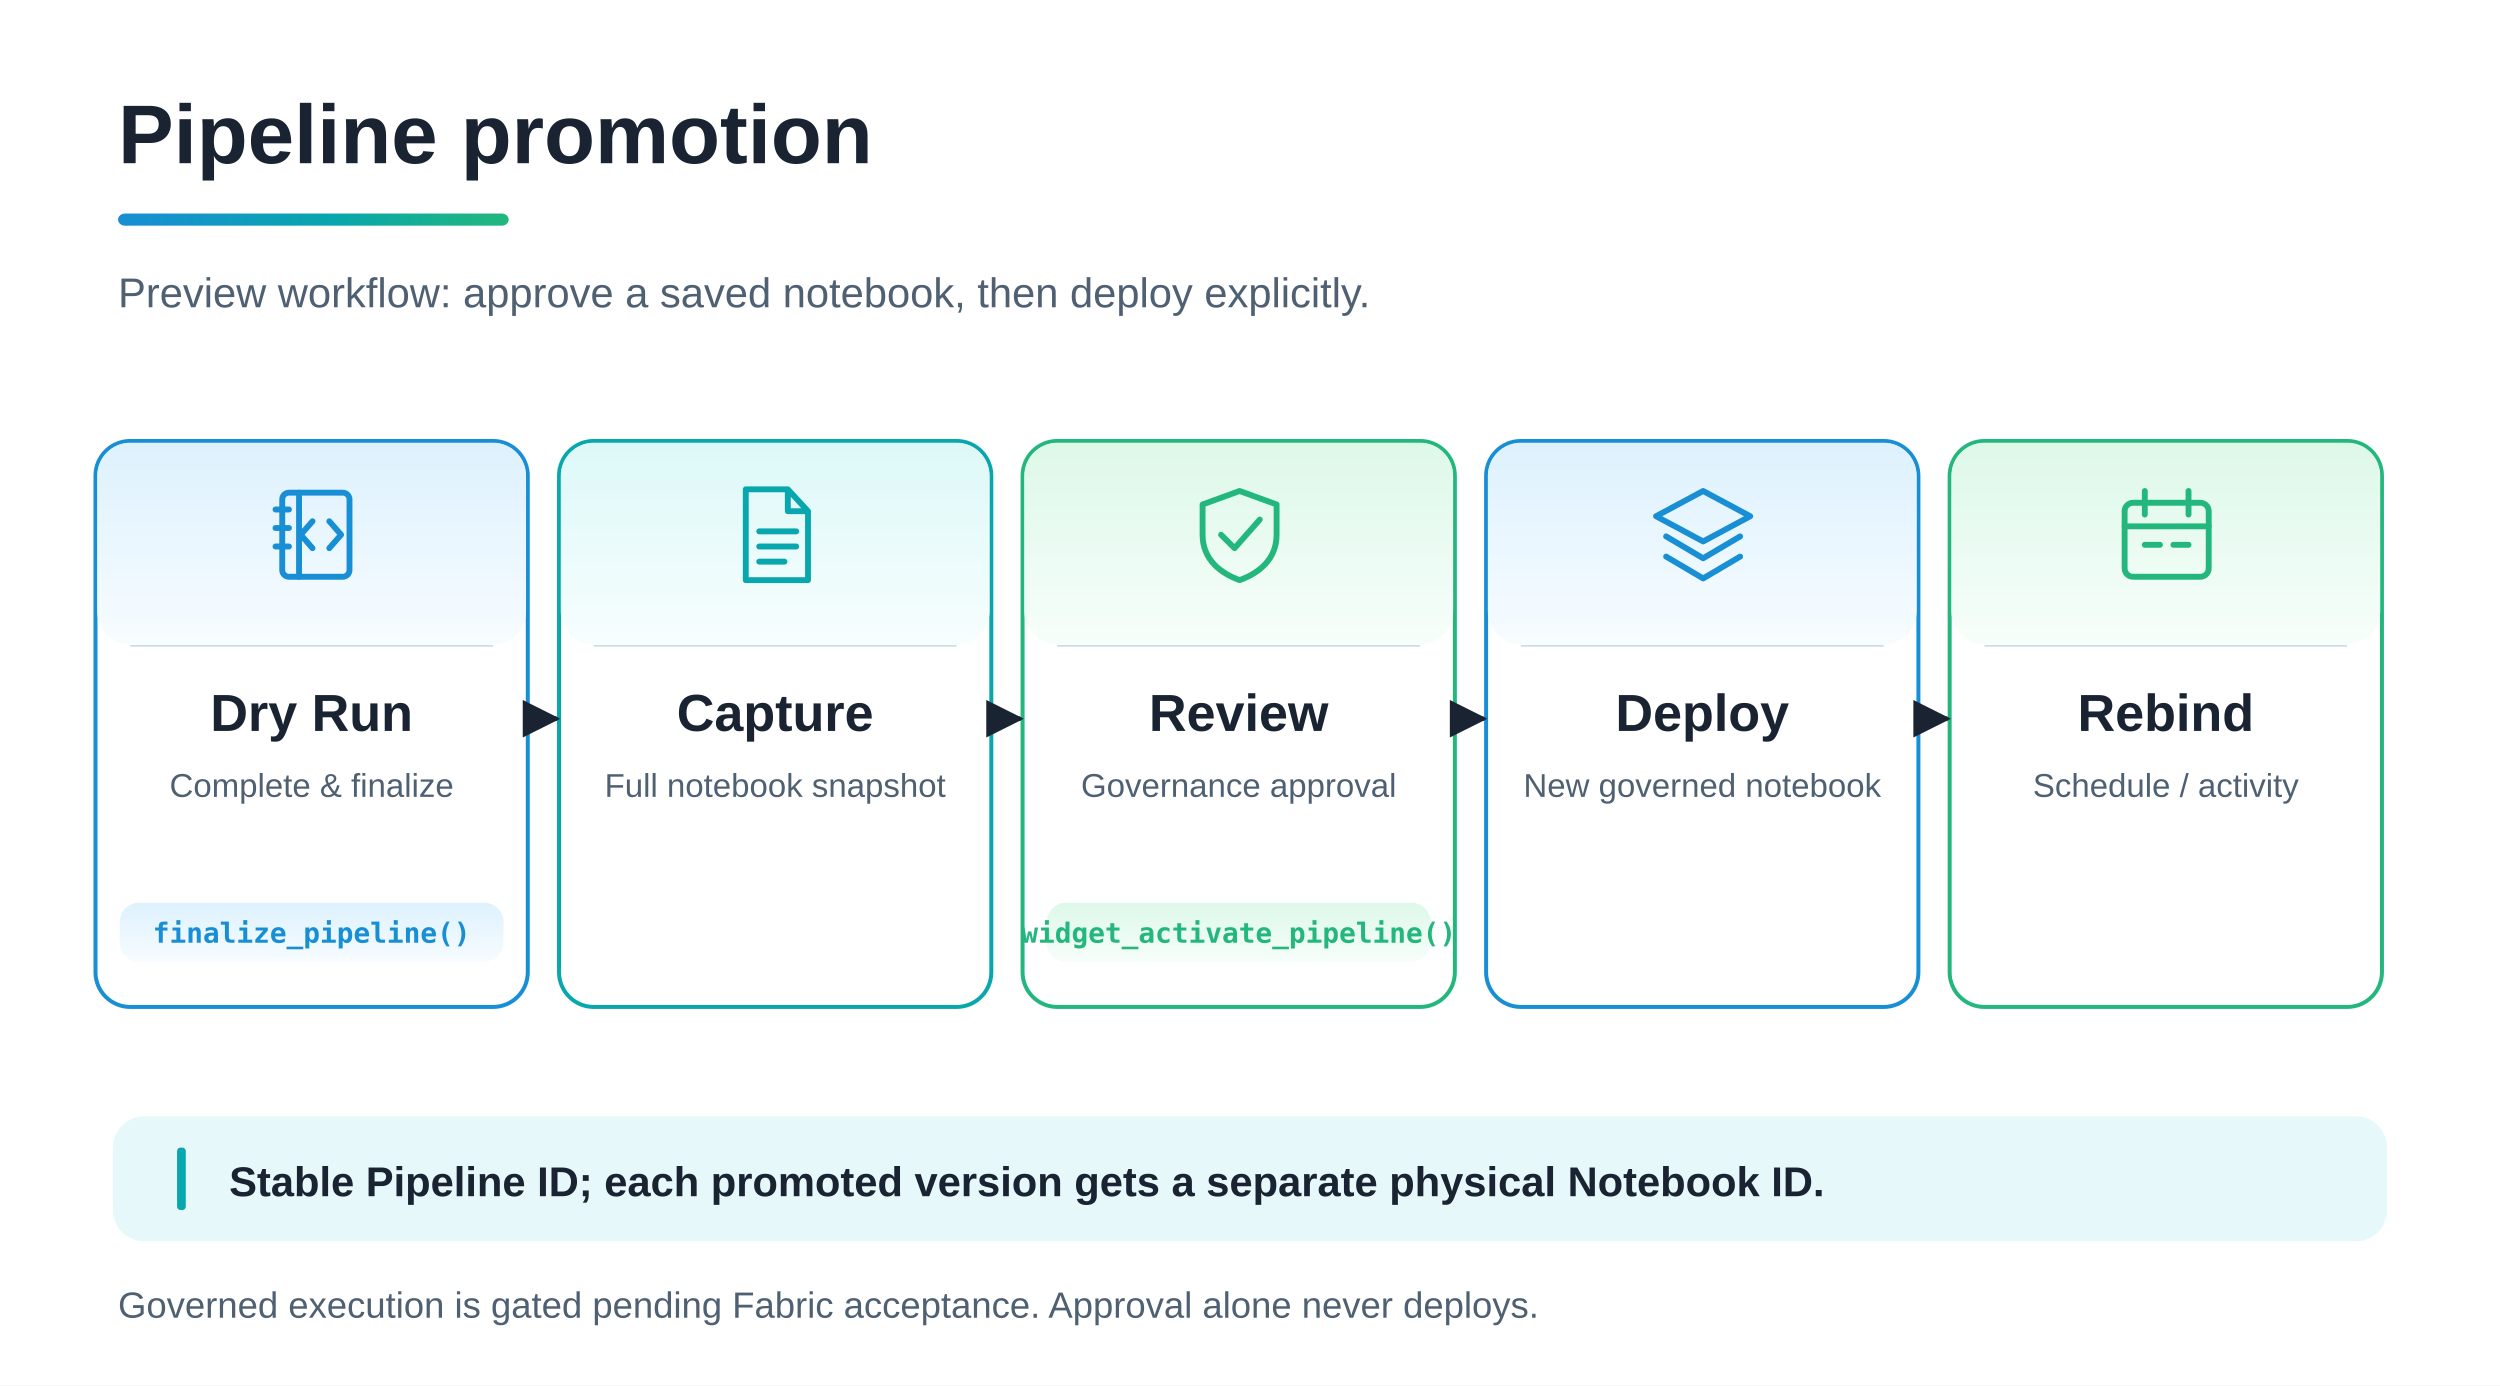
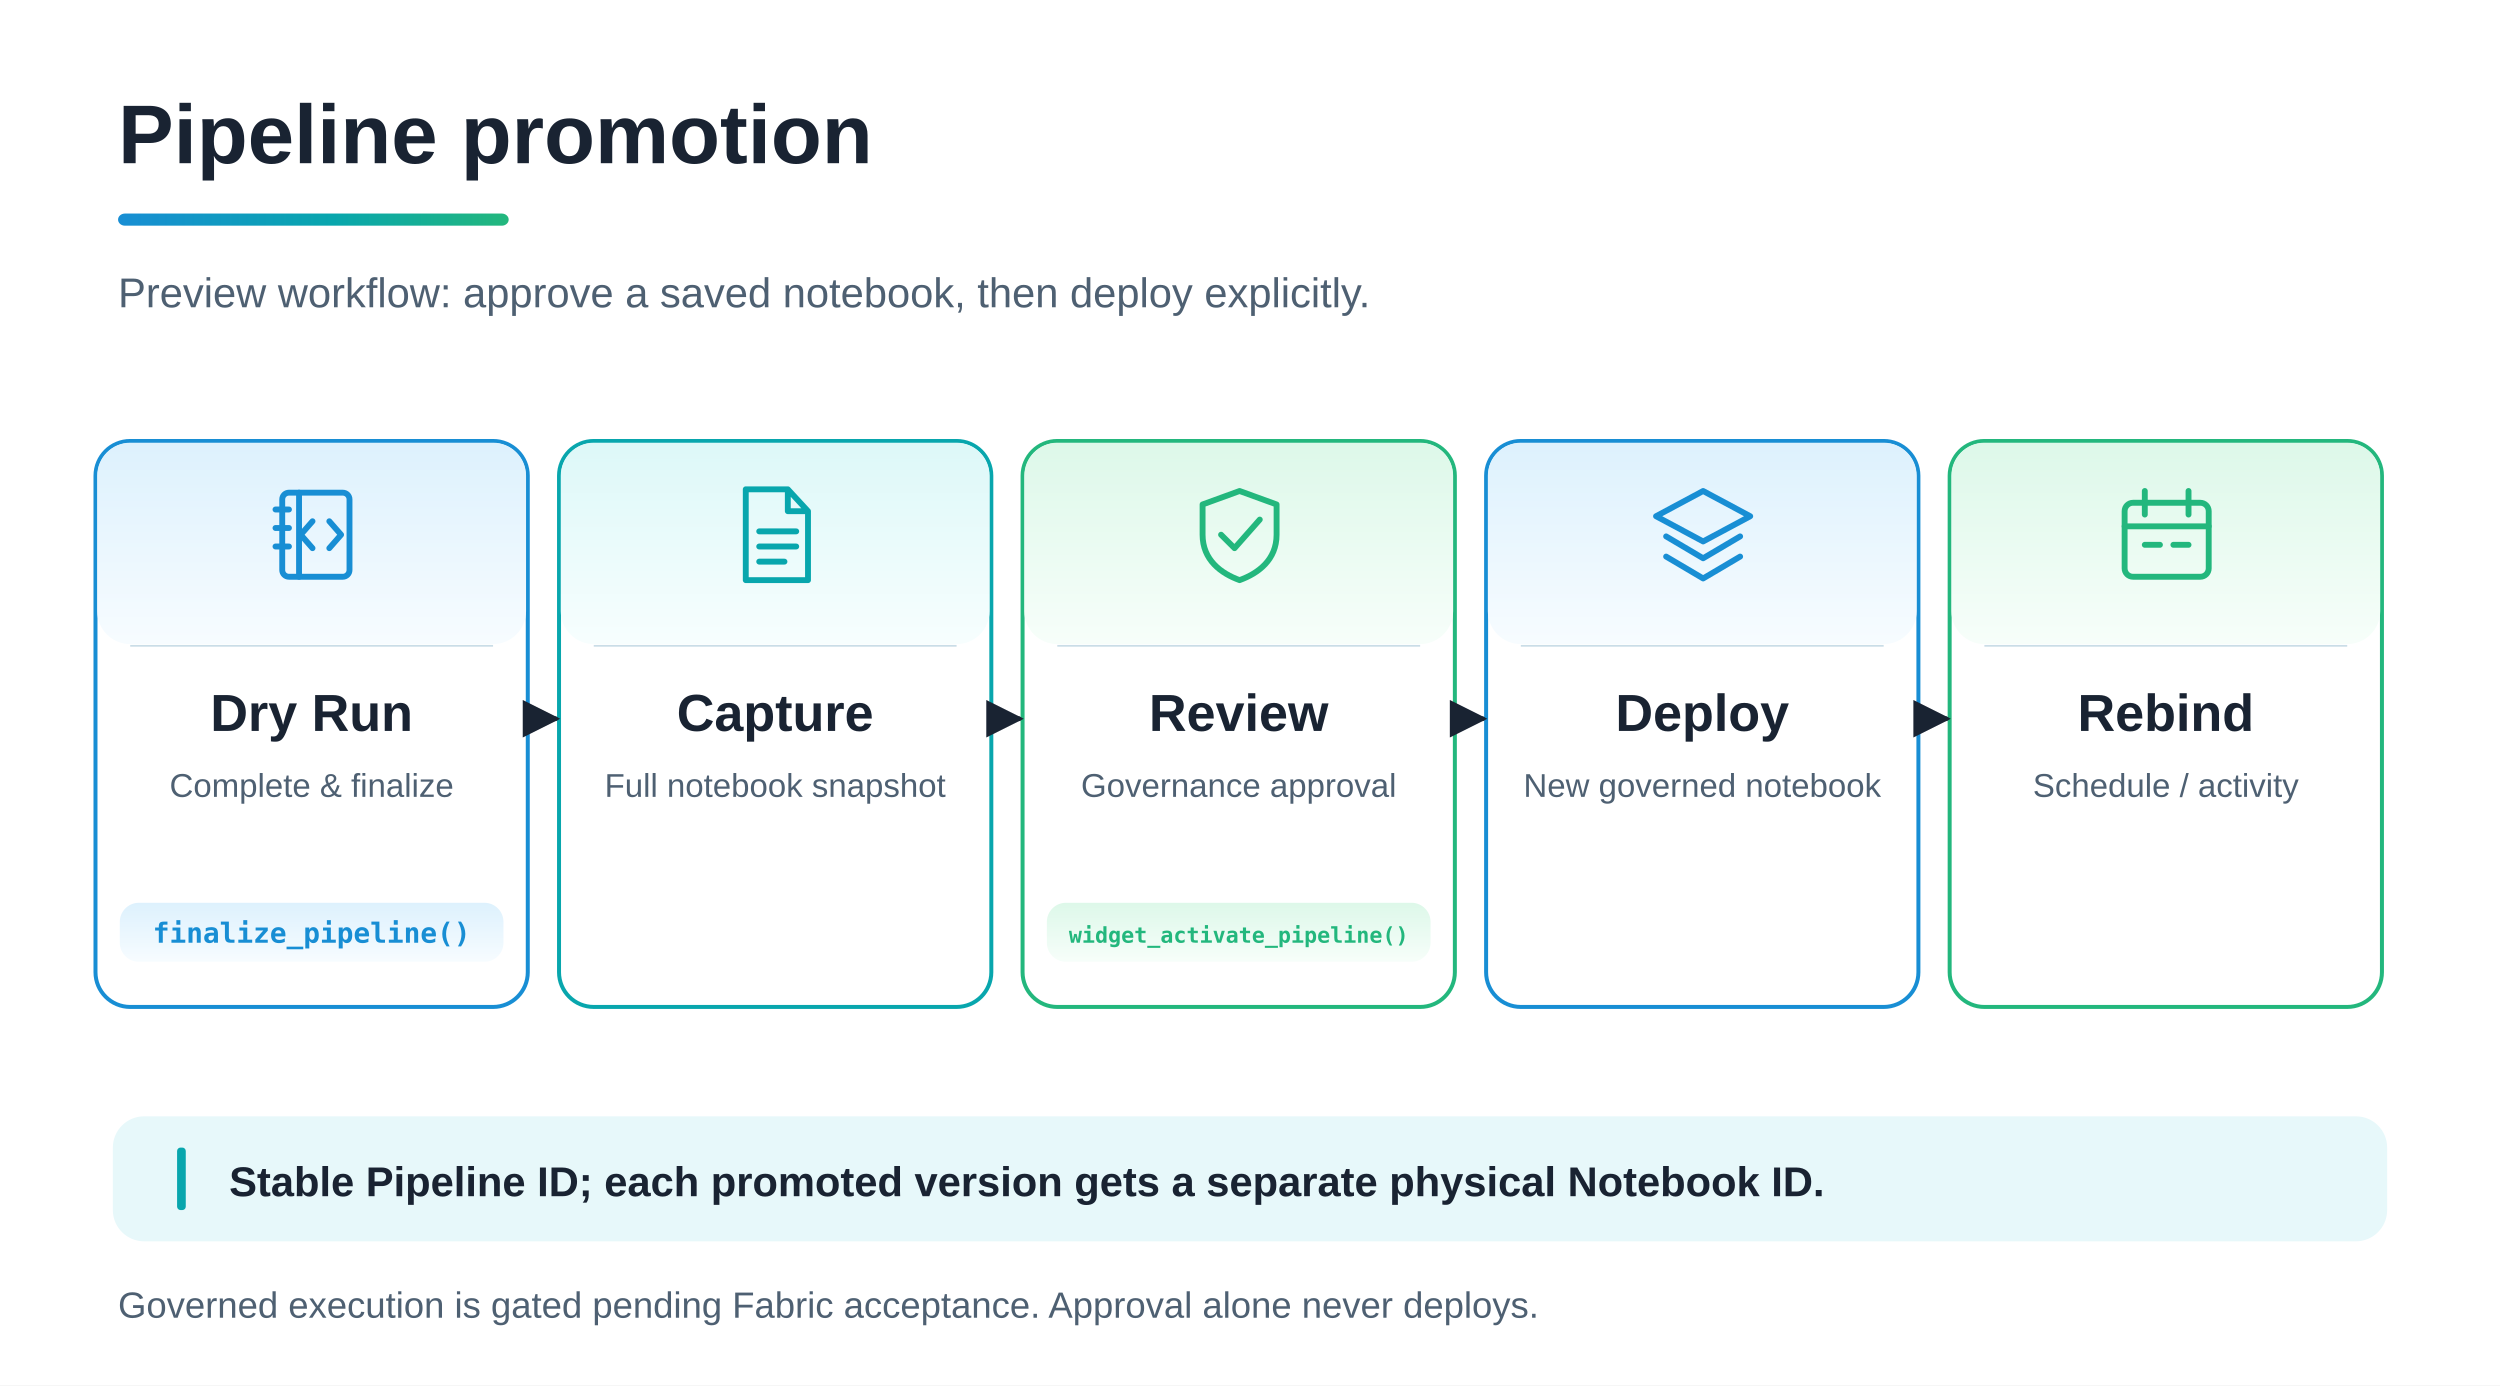
<svg xmlns="http://www.w3.org/2000/svg" width="1440" height="798" viewBox="0 0 1440 798" role="img" aria-label="Pipeline promotion">
  <defs>
    <linearGradient id="accent">
      <stop offset="0%" stop-color="#188ED4" />
      <stop offset="55%" stop-color="#08A6AD" />
      <stop offset="100%" stop-color="#23B77D" />
    </linearGradient>
    <linearGradient id="bl" x2="0" y2="1">
      <stop offset="0%" stop-color="#DDF1FD" />
      <stop offset="100%" stop-color="#F7FCFF" />
    </linearGradient>
    <linearGradient id="gr" x2="0" y2="1">
      <stop offset="0%" stop-color="#DDF8E9" />
      <stop offset="100%" stop-color="#F7FEFA" />
    </linearGradient>
    <linearGradient id="aq" x2="0" y2="1">
      <stop offset="0%" stop-color="#DDF8F8" />
      <stop offset="100%" stop-color="#F7FEFE" />
    </linearGradient>
    <marker id="ar" markerWidth="8" markerHeight="8" refX="7" refY="4" orient="auto">
      <path d="M0 0L8 4L0 8Z" fill="#192332" />
    </marker>
  </defs>
  <rect width="1440" height="798" fill="#fff" />
  <text x="68" y="94" fill="#192332" font-family="Arial,Helvetica,sans-serif" font-size="48" font-weight="700" text-anchor="start">Pipeline promotion</text>
  <rect x="68" y="123" width="225" height="7" rx="4" fill="url(#accent)" />
  <text x="68" y="177" fill="#4E6072" font-family="Arial,Helvetica,sans-serif" font-size="24" font-weight="400" text-anchor="start">Preview workflow: approve a saved notebook, then deploy explicitly.</text>
  <rect x="55" y="254" width="249" height="326" rx="20" fill="#FFFFFF" stroke="#188ED4" stroke-width="2.3" />
  <path d="M75 372H284" stroke="#CADDE7" stroke-width="1" />
  <rect x="56" y="255" width="247" height="116" rx="19" fill="url(#bl)" stroke="none" stroke-width="0" />
  <g transform="translate(149 277) scale(0.96875)" fill="none" stroke="#188ED4" stroke-width="3.5" stroke-linejoin="round" stroke-linecap="round">
    <rect x="14" y="7" width="40" height="50" rx="4" />
    <path d="M24 7v50M10 17h8M10 28h8M10 39h8M32 24l-7 8 7 8M42 24l7 8-7 8" />
  </g>
  <text x="179.5" y="421" fill="#192332" font-family="Arial,Helvetica,sans-serif" font-size="30" font-weight="700" text-anchor="middle">Dry Run</text>
  <text x="179.5" y="459" fill="#4E6072" font-family="Arial,Helvetica,sans-serif" font-size="19" font-weight="400" text-anchor="middle">Complete &amp; finalize</text>
  <rect x="69" y="520" width="221" height="34" rx="11" fill="url(#bl)" stroke="none" stroke-width="0" />
  <text x="179.5" y="543" fill="#188ED4" font-family="Consolas,Menlo,monospace" font-size="16" font-weight="600" text-anchor="middle">finalize_pipeline()</text>
  <rect x="322" y="254" width="249" height="326" rx="20" fill="#FFFFFF" stroke="#08A6AD" stroke-width="2.3" />
  <path d="M342 372H551" stroke="#CADDE7" stroke-width="1" />
  <rect x="323" y="255" width="247" height="116" rx="19" fill="url(#aq)" stroke="none" stroke-width="0" />
  <g transform="translate(416 277) scale(0.96875)" fill="none" stroke="#08A6AD" stroke-width="3.5" stroke-linejoin="round" stroke-linecap="round">
    <path d="M14 5h25l12 13v41H14zM39 5v13h12M22 30h22M22 39h22M22 48h15" />
  </g>
  <text x="446.5" y="421" fill="#192332" font-family="Arial,Helvetica,sans-serif" font-size="30" font-weight="700" text-anchor="middle">Capture</text>
  <text x="446.5" y="459" fill="#4E6072" font-family="Arial,Helvetica,sans-serif" font-size="19" font-weight="400" text-anchor="middle">Full notebook snapshot</text>
  <rect x="589" y="254" width="249" height="326" rx="20" fill="#FFFFFF" stroke="#23B77D" stroke-width="2.3" />
  <path d="M609 372H818" stroke="#CADDE7" stroke-width="1" />
  <rect x="590" y="255" width="247" height="116" rx="19" fill="url(#gr)" stroke="none" stroke-width="0" />
  <g transform="translate(683 277) scale(0.96875)" fill="none" stroke="#23B77D" stroke-width="3.5" stroke-linejoin="round" stroke-linecap="round">
    <path d="M32 6 54 14v18c0 15-11 23-22 27C21 55 10 47 10 32V14Z" />
    <path d="m21 32 8 8 15-17" />
  </g>
  <text x="713.5" y="421" fill="#192332" font-family="Arial,Helvetica,sans-serif" font-size="30" font-weight="700" text-anchor="middle">Review</text>
  <text x="713.5" y="459" fill="#4E6072" font-family="Arial,Helvetica,sans-serif" font-size="19" font-weight="400" text-anchor="middle">Governance approval</text>
  <rect x="603" y="520" width="221" height="34" rx="11" fill="url(#gr)" stroke="none" stroke-width="0" />
-   <text x="713.5" y="543" fill="#23B77D" font-family="Consolas,Menlo,monospace" font-size="16" font-weight="600" text-anchor="middle">widget_activate_pipeline()</text>
+   <text x="713.5" y="543" fill="#23B77D" font-family="Consolas,Menlo,monospace" font-size="12.5" font-weight="600" text-anchor="middle">widget_activate_pipeline()</text>
  <rect x="856" y="254" width="249" height="326" rx="20" fill="#FFFFFF" stroke="#188ED4" stroke-width="2.3" />
  <path d="M876 372H1085" stroke="#CADDE7" stroke-width="1" />
  <rect x="857" y="255" width="247" height="116" rx="19" fill="url(#bl)" stroke="none" stroke-width="0" />
  <g transform="translate(950 277) scale(0.96875)" fill="none" stroke="#188ED4" stroke-width="3.5" stroke-linejoin="round" stroke-linecap="round">
    <path d="M32 6 60 21 32 36 4 21 32 6ZM10 33 32 46 54 33M10 45 32 58 54 45" />
  </g>
  <text x="980.5" y="421" fill="#192332" font-family="Arial,Helvetica,sans-serif" font-size="30" font-weight="700" text-anchor="middle">Deploy</text>
  <text x="980.5" y="459" fill="#4E6072" font-family="Arial,Helvetica,sans-serif" font-size="19" font-weight="400" text-anchor="middle">New governed notebook</text>
  <rect x="1123" y="254" width="249" height="326" rx="20" fill="#FFFFFF" stroke="#23B77D" stroke-width="2.3" />
  <path d="M1143 372H1352" stroke="#CADDE7" stroke-width="1" />
  <rect x="1124" y="255" width="247" height="116" rx="19" fill="url(#gr)" stroke="none" stroke-width="0" />
  <g transform="translate(1217 277) scale(0.96875)" fill="none" stroke="#23B77D" stroke-width="3.5" stroke-linejoin="round" stroke-linecap="round">
    <rect x="7" y="13" width="50" height="44" rx="5" />
    <path d="M7 27h50M19 6v14M45 6v14M19 38h9M36 38h9" />
  </g>
  <text x="1247.5" y="421" fill="#192332" font-family="Arial,Helvetica,sans-serif" font-size="30" font-weight="700" text-anchor="middle">Rebind</text>
  <text x="1247.5" y="459" fill="#4E6072" font-family="Arial,Helvetica,sans-serif" font-size="19" font-weight="400" text-anchor="middle">Schedule / activity</text>
  <path d="M306 414 H320" fill="none" stroke="#192332" stroke-width="2.7" stroke-linecap="round" marker-end="url(#ar)" />
  <path d="M573 414 H587" fill="none" stroke="#192332" stroke-width="2.7" stroke-linecap="round" marker-end="url(#ar)" />
  <path d="M840 414 H854" fill="none" stroke="#192332" stroke-width="2.7" stroke-linecap="round" marker-end="url(#ar)" />
  <path d="M1107 414 H1121" fill="none" stroke="#192332" stroke-width="2.7" stroke-linecap="round" marker-end="url(#ar)" />
  <rect x="65" y="643" width="1310" height="72" rx="18" fill="#E7F8FA" stroke="none" stroke-width="0" />
  <rect x="102" y="661" width="5" height="36" rx="2" fill="#08A6AD" />
  <text x="132" y="689" fill="#192332" font-family="Arial,Helvetica,sans-serif" font-size="24" font-weight="600" text-anchor="start">Stable Pipeline ID; each promoted version gets a separate physical Notebook ID.</text>
  <text x="68" y="759" fill="#4E6072" font-family="Arial,Helvetica,sans-serif" font-size="21" font-weight="400" text-anchor="start">Governed execution is gated pending Fabric acceptance. Approval alone never deploys.</text>
</svg>
